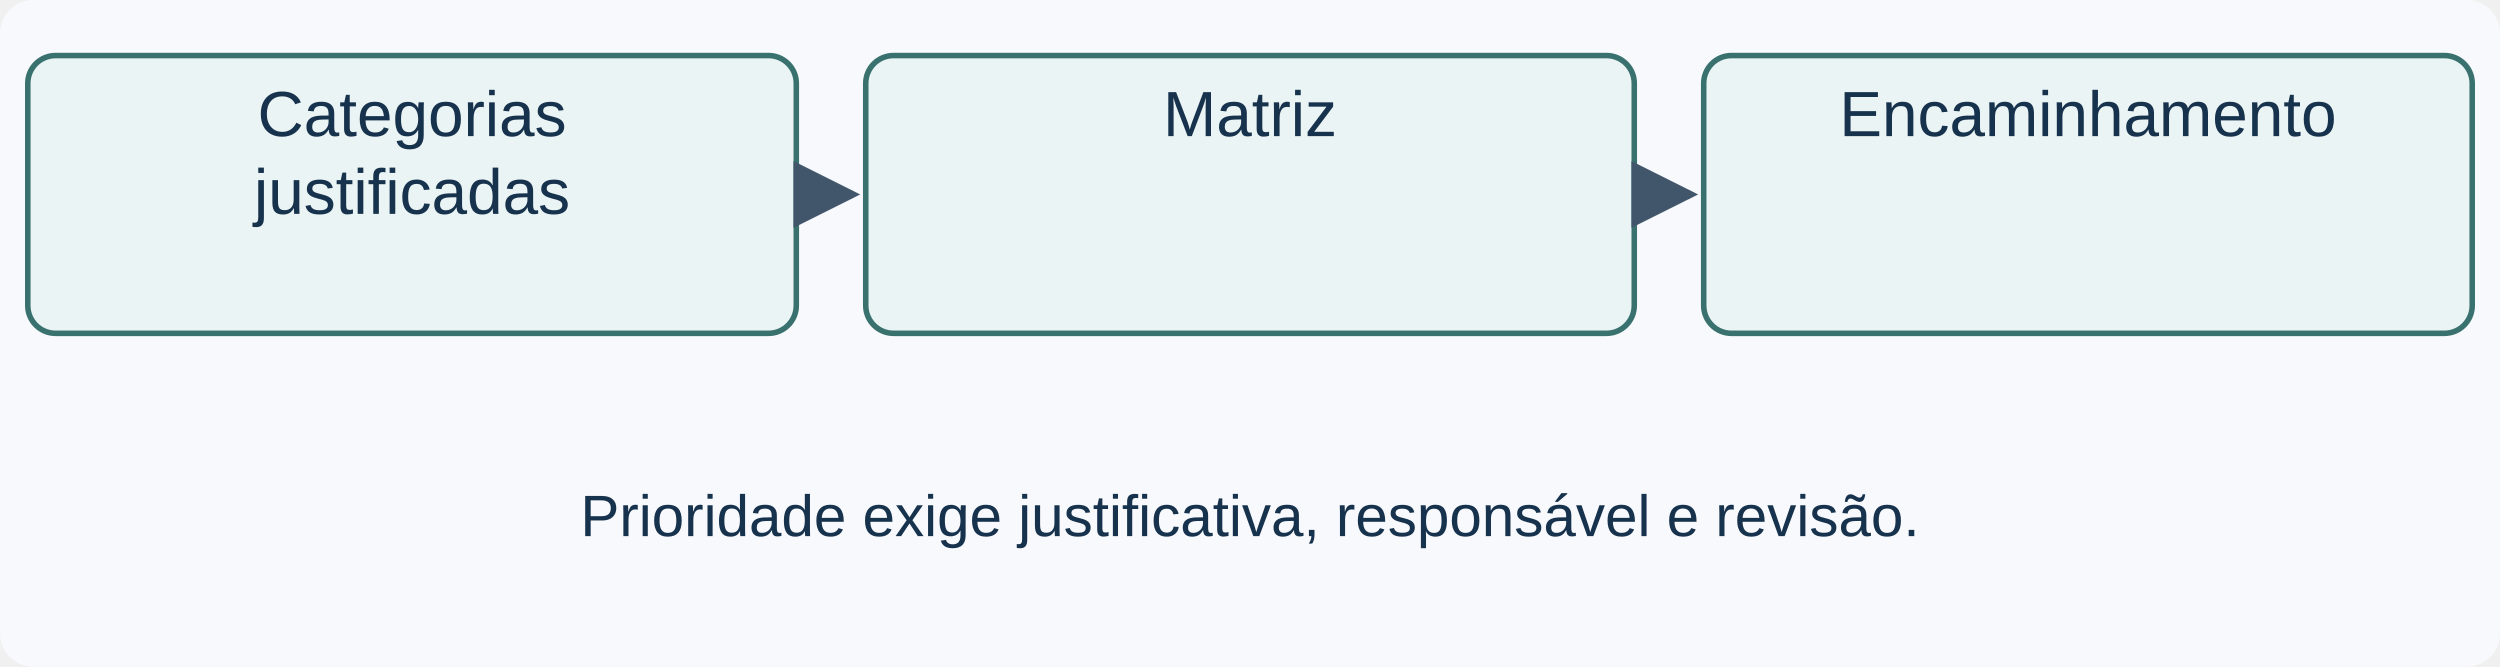
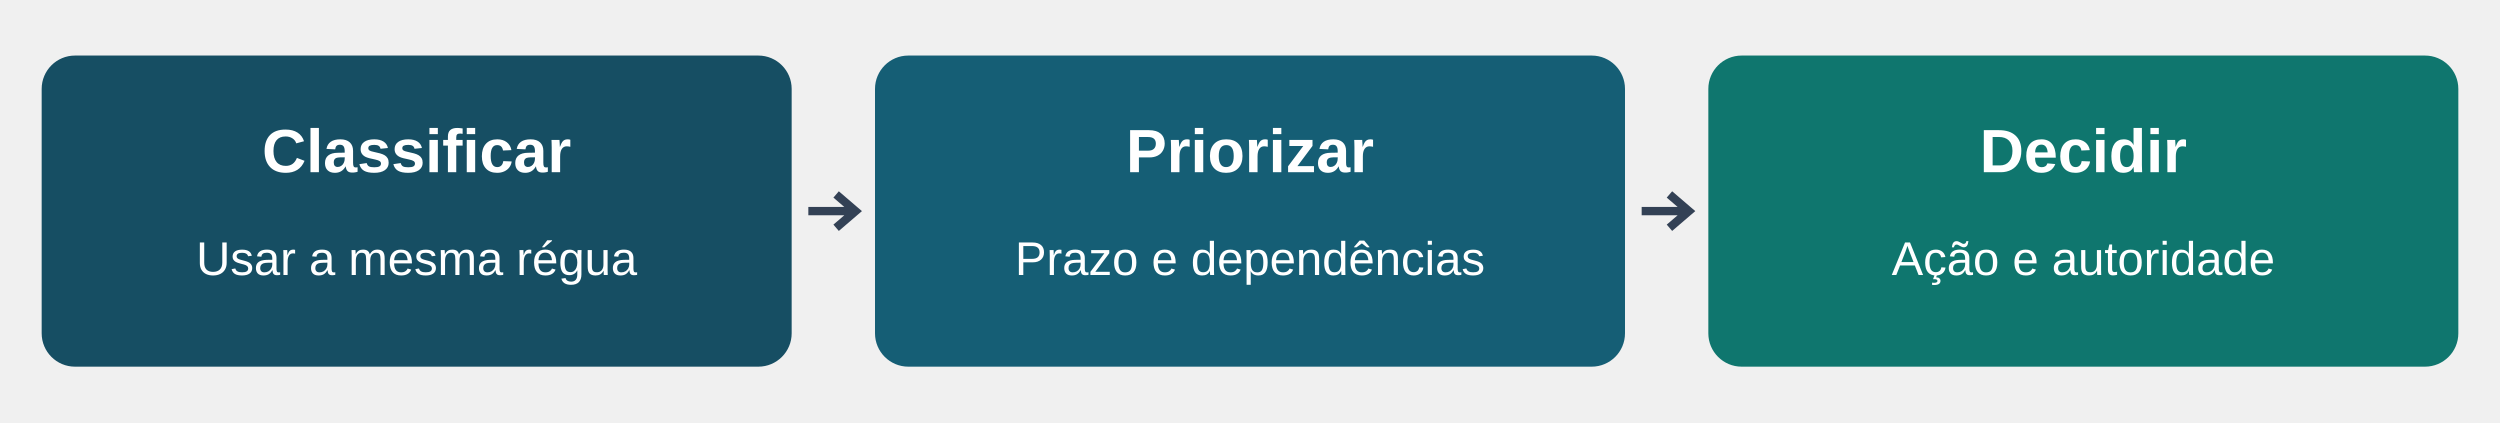
- <svg xmlns="http://www.w3.org/2000/svg" viewBox="0 0 900 240" role="img" aria-labelledby="title desc">
-   <defs>
-     <marker id="arrow" markerWidth="8" markerHeight="8" refX="7" refY="4" orient="auto">
-       <path d="M0 0 L8 4 L0 8" fill="#42566b" />
-     </marker>
-   </defs>
-   <rect width="900" height="240" rx="12" fill="#f7f9fc" />
+ <svg xmlns="http://www.w3.org/2000/svg" viewBox="0 0 900 152" role="img" aria-labelledby="title desc">
  <g font-family="Arial, sans-serif">
-     <rect x="10.0" y="20" width="276.667" height="100" rx="10" fill="#eaf4f4" stroke="#39716f" stroke-width="2" />
-     <text x="148.333" y="49" font-size="23" fill="#17324d" text-anchor="middle">Categorias</text>
-     <text x="148.333" y="77" font-size="23" fill="#17324d" text-anchor="middle">justificadas</text>
-     <path d="M288.667 70 L306.667 70" stroke="#42566b" stroke-width="3" fill="none" marker-end="url(#arrow)" />
-     <rect x="311.667" y="20" width="276.667" height="100" rx="10" fill="#eaf4f4" stroke="#39716f" stroke-width="2" />
-     <text x="450.0" y="49" font-size="23" fill="#17324d" text-anchor="middle">Matriz</text>
-     <path d="M590.333 70 L608.333 70" stroke="#42566b" stroke-width="3" fill="none" marker-end="url(#arrow)" />
-     <rect x="613.333" y="20" width="276.667" height="100" rx="10" fill="#eaf4f4" stroke="#39716f" stroke-width="2" />
-     <text x="751.667" y="49" font-size="23" fill="#17324d" text-anchor="middle">Encaminhamento</text>
-     <text x="450" y="193" font-size="21" fill="#17324d" text-anchor="middle">Prioridade exige justificativa, responsável e revisão.</text>
+     <rect x="15" y="20" width="270" height="112" rx="12" fill="#164e63" />
+     <text x="150" y="62" text-anchor="middle" font-size="22" font-weight="700" fill="white">Classificar</text>
+     <text x="150" y="99" text-anchor="middle" font-size="17" fill="white">Usar a mesma régua</text>
+     <path d="M291 76h17m-7-6 7 6-7 6" fill="none" stroke="#334155" stroke-width="3" />
+     <rect x="315" y="20" width="270" height="112" rx="12" fill="#155e75" />
+     <text x="450" y="62" text-anchor="middle" font-size="22" font-weight="700" fill="white">Priorizar</text>
+     <text x="450" y="99" text-anchor="middle" font-size="17" fill="white">Prazo e dependências</text>
+     <path d="M591 76h17m-7-6 7 6-7 6" fill="none" stroke="#334155" stroke-width="3" />
+     <rect x="615" y="20" width="270" height="112" rx="12" fill="#0f766e" />
+     <text x="750" y="62" text-anchor="middle" font-size="22" font-weight="700" fill="white">Decidir</text>
+     <text x="750" y="99" text-anchor="middle" font-size="17" fill="white">Ação e autoridade</text>
  </g>
</svg>
